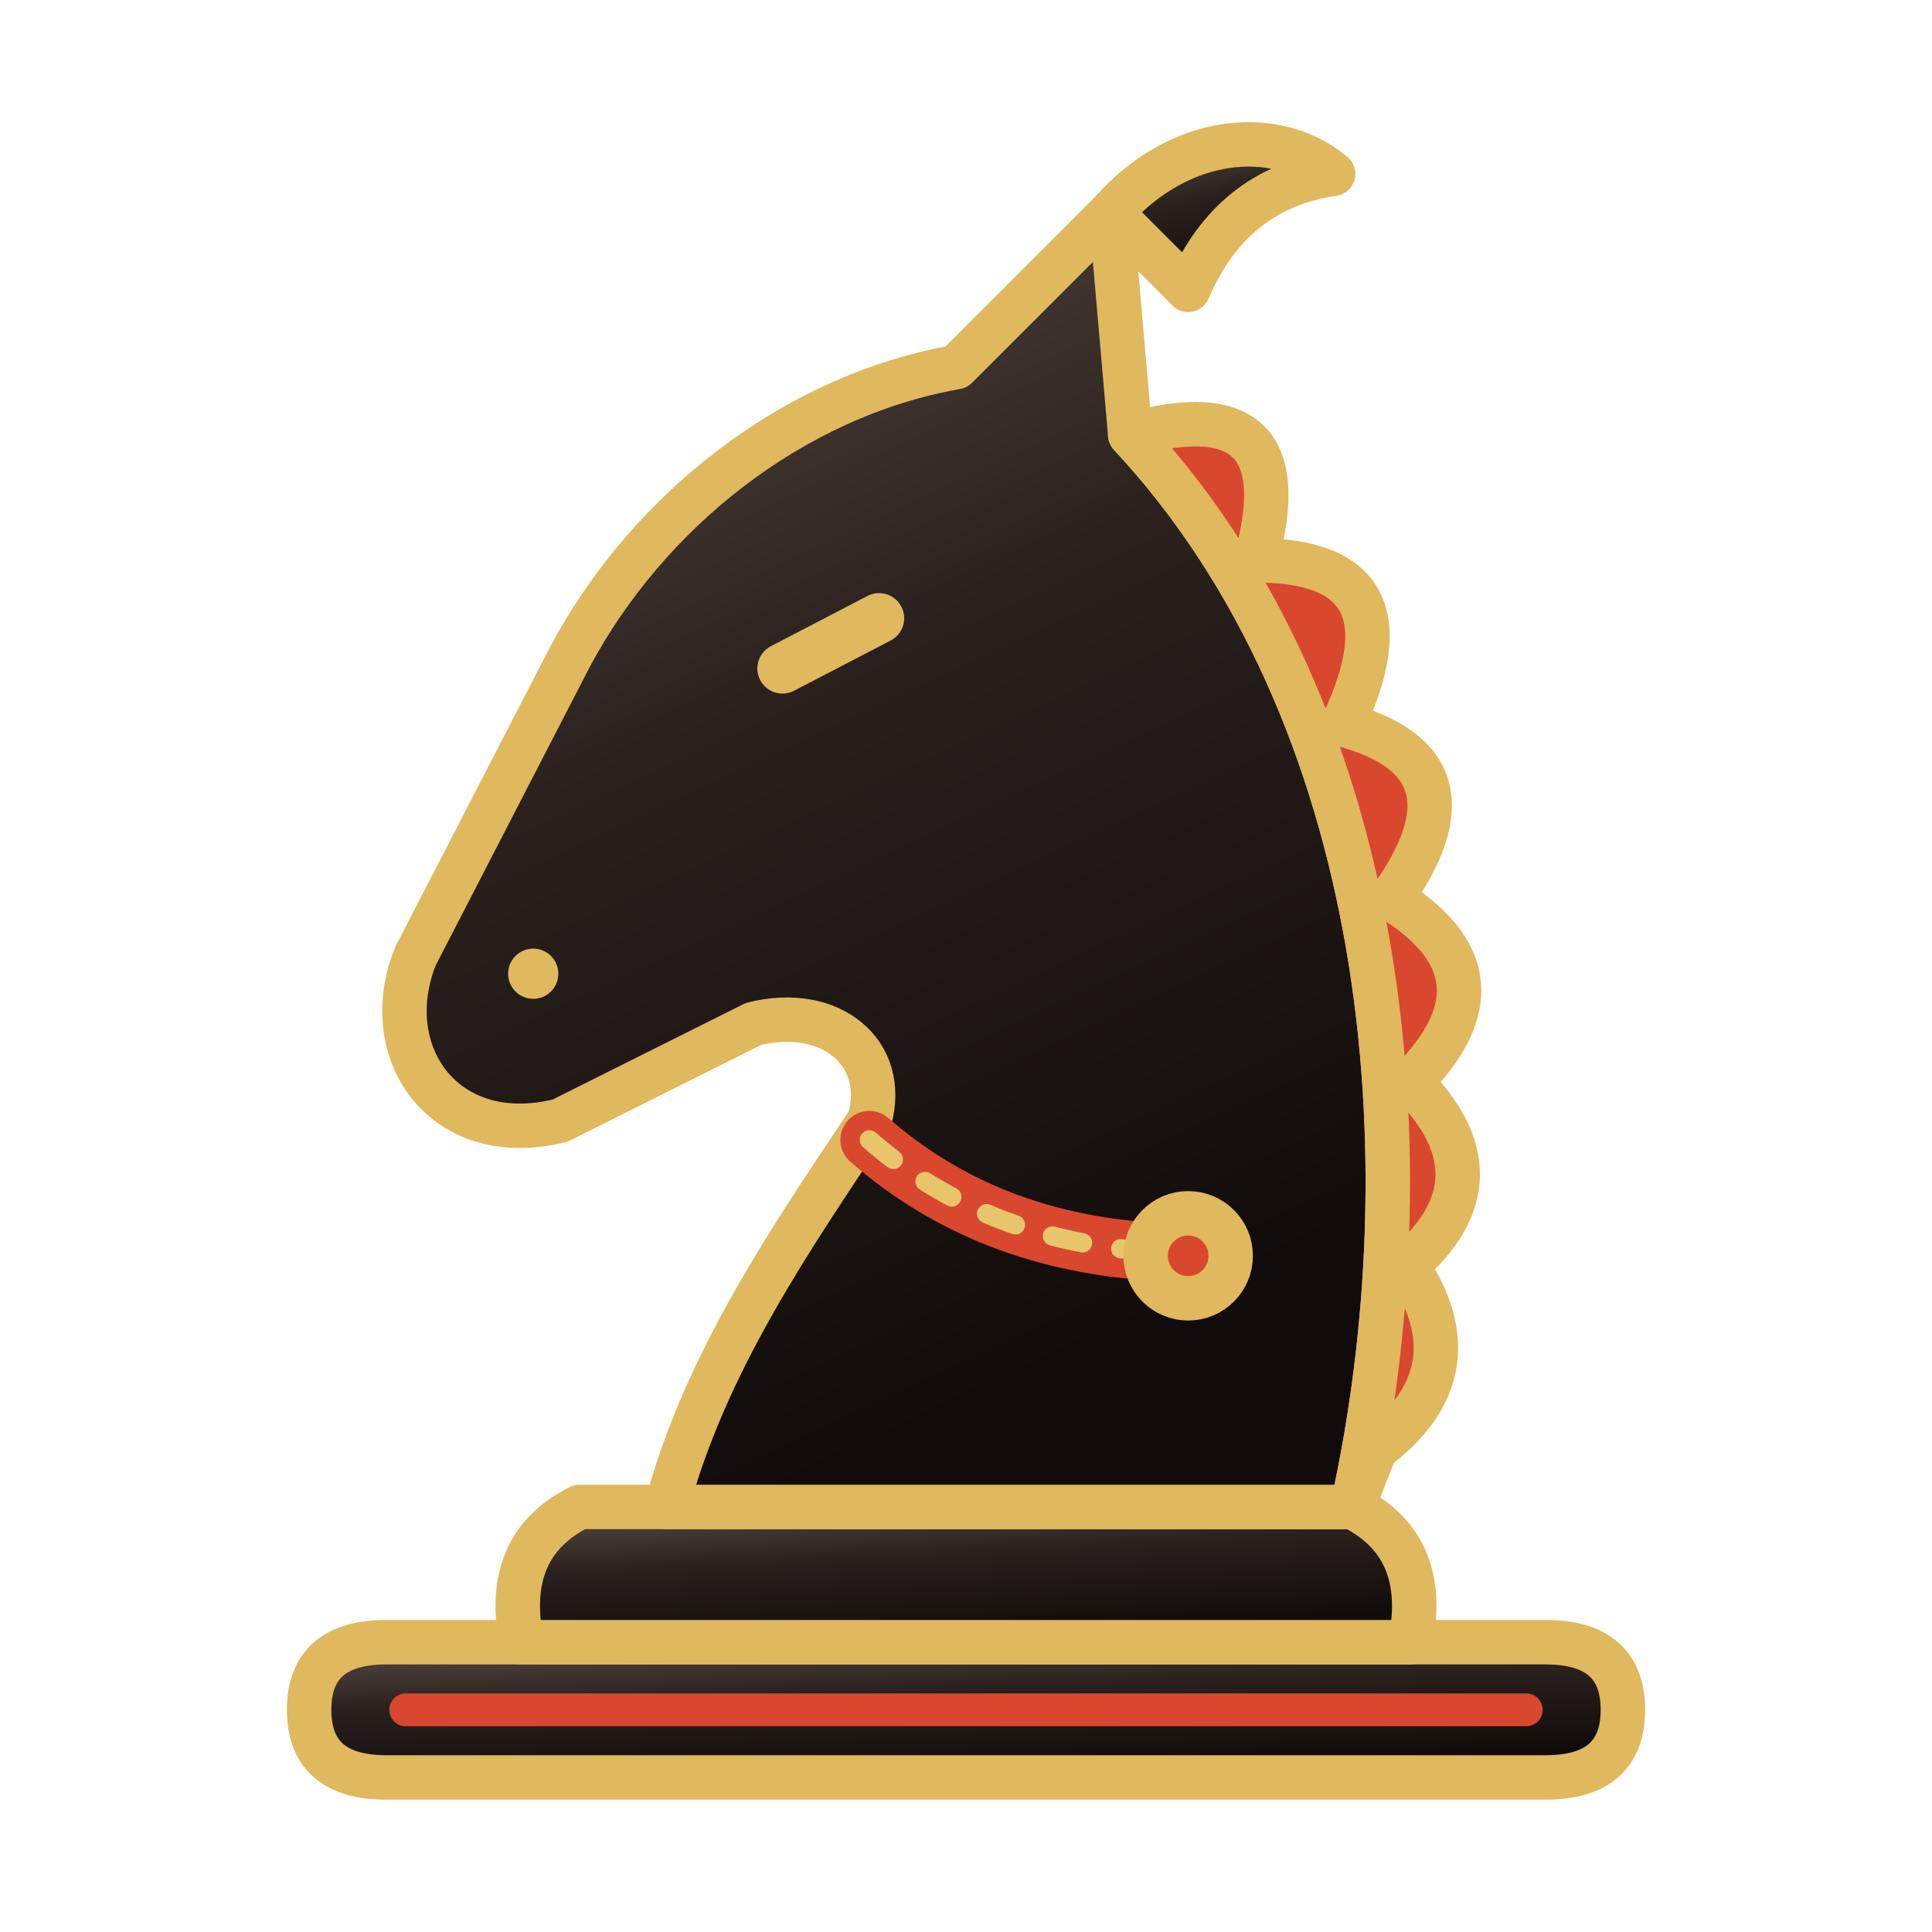
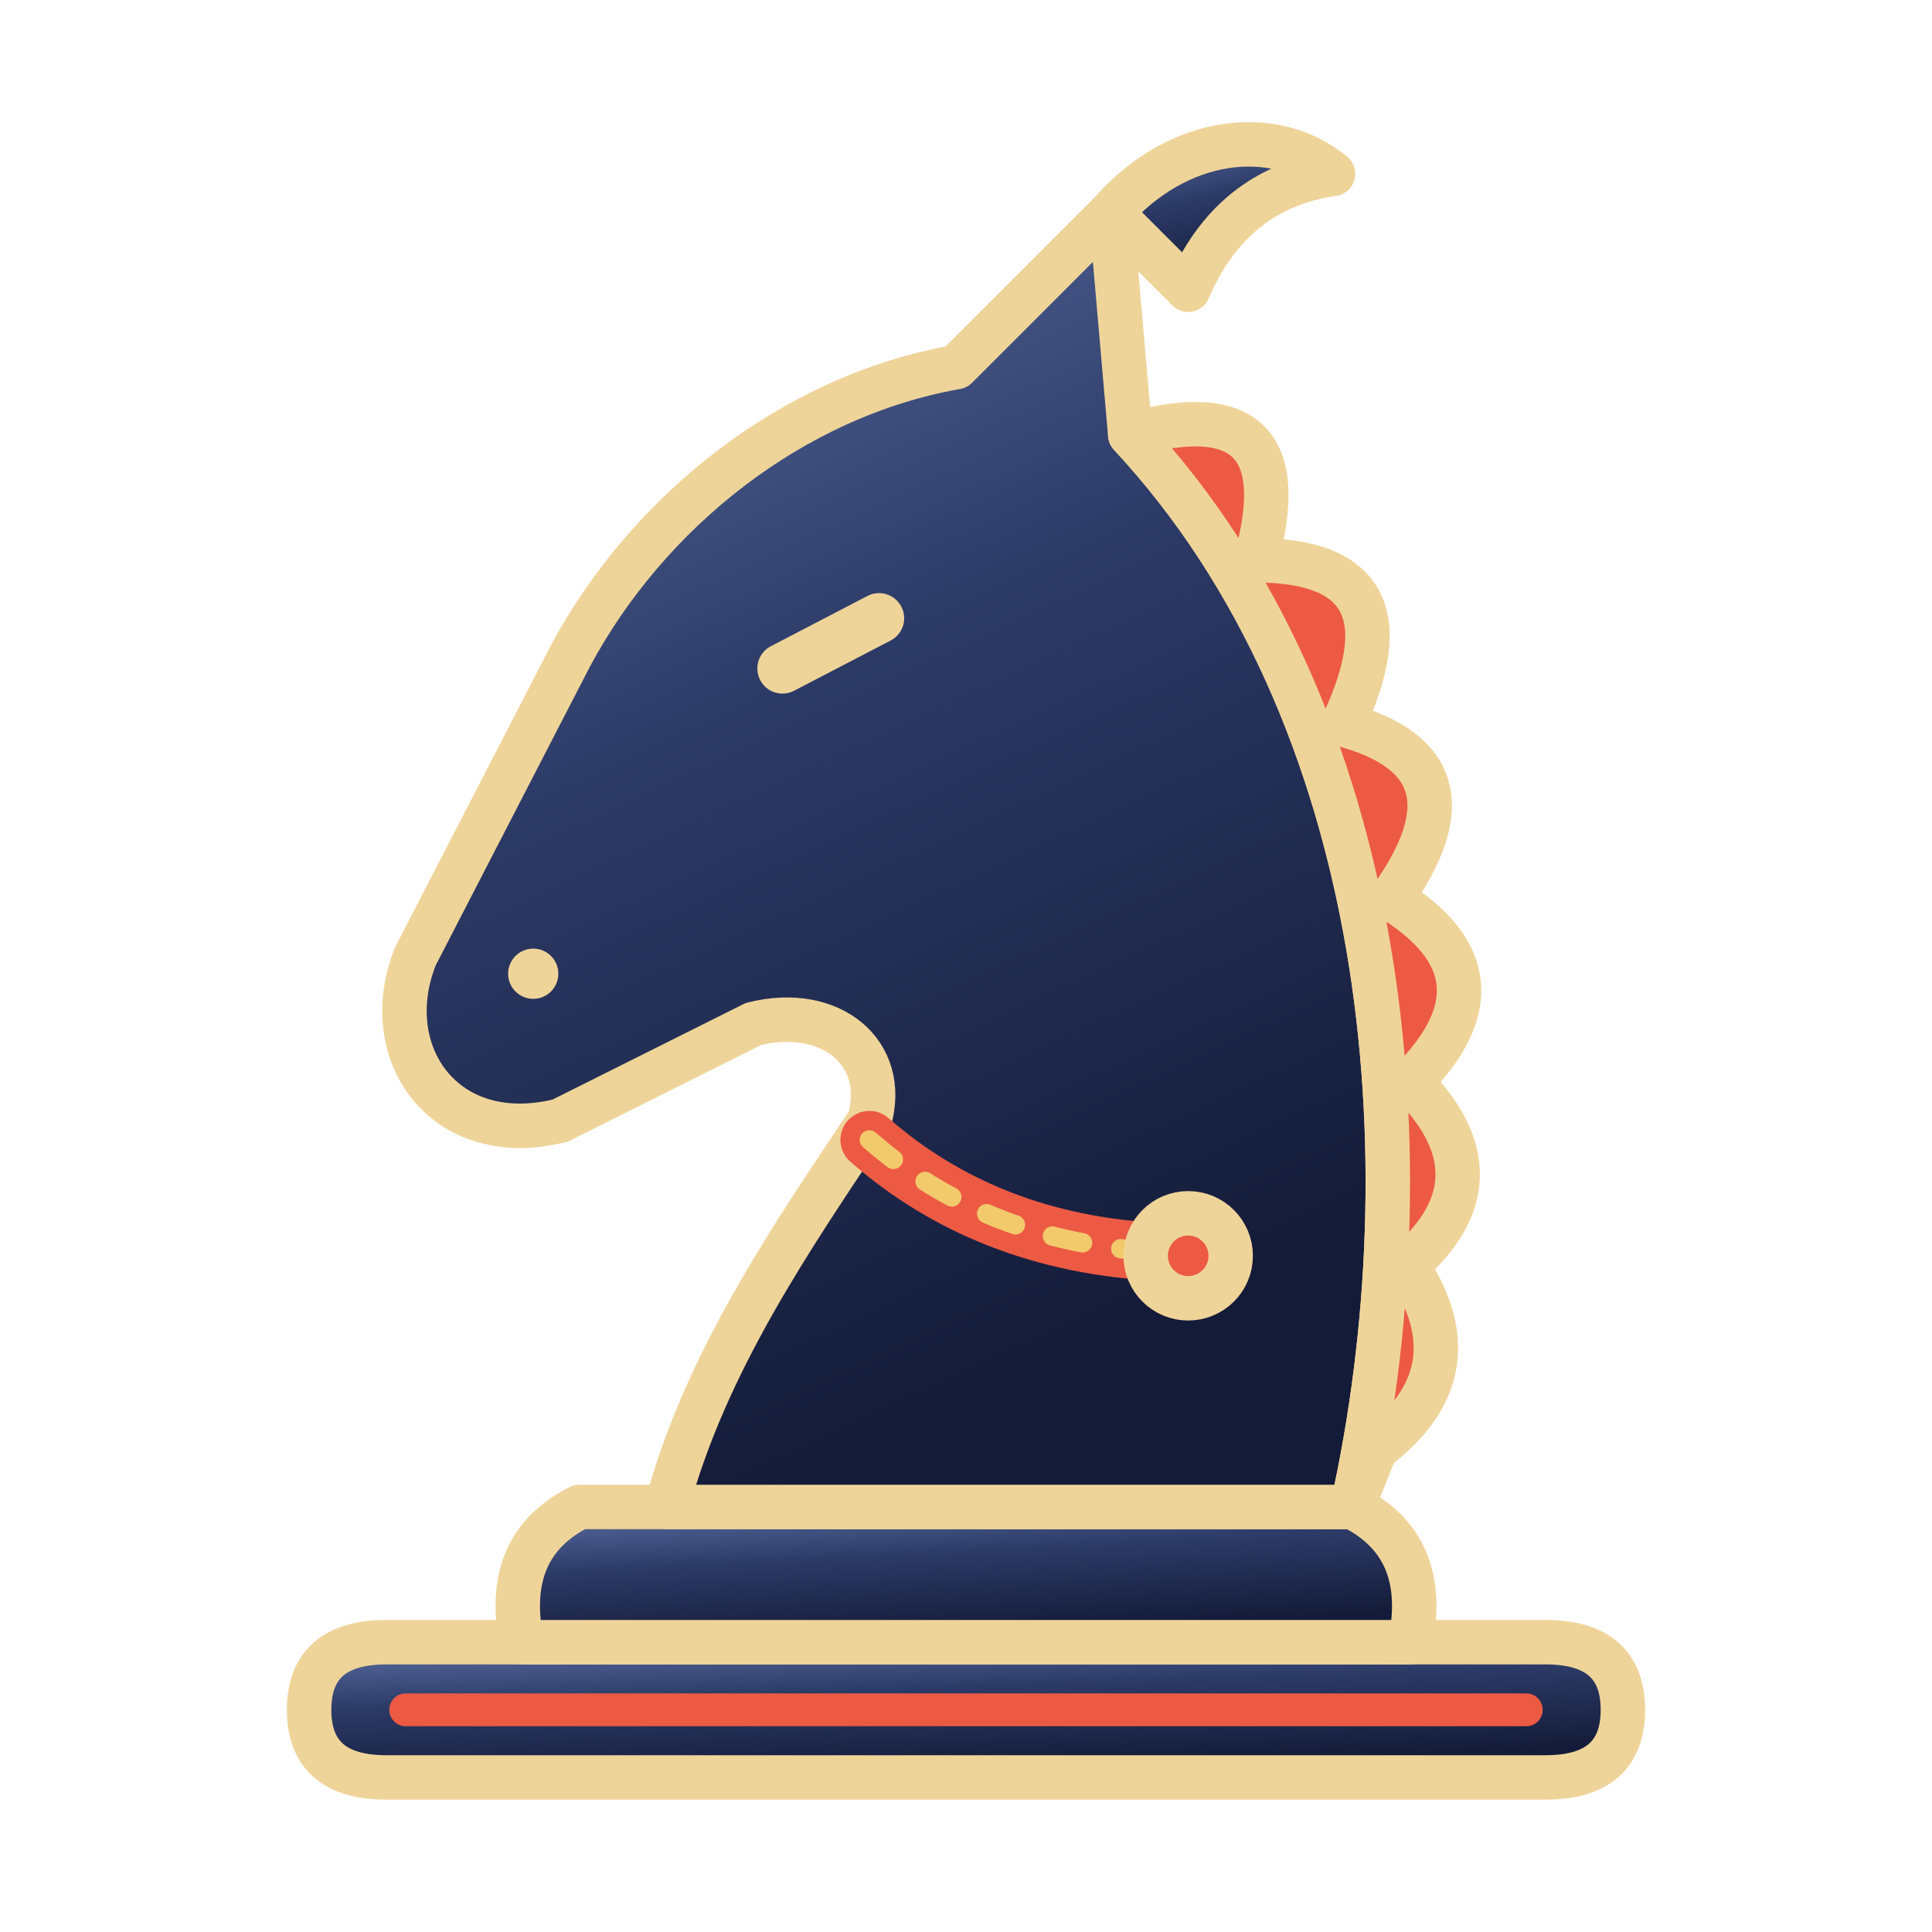
<svg xmlns="http://www.w3.org/2000/svg" viewBox="0 0 100 100">
  <defs>
    <linearGradient id="g" x1="0" y1="0" x2="0.35" y2="1">
-       <stop offset="0" stop-color="#5a4c45" />
-       <stop offset="0.45" stop-color="#2a211e" />
-       <stop offset="1" stop-color="#110c0b" />
+       <stop offset="0" stop-color="#5d71a6" />
+       <stop offset="0.45" stop-color="#2c3a66" />
+       <stop offset="1" stop-color="#141b38" />
    </linearGradient>
  </defs>
-   <g stroke="#e0b85e" stroke-width="2.3" stroke-linejoin="round">
+   <g stroke="#efd49a" stroke-width="2.3" stroke-linejoin="round">
    <path d="M20 92H80Q84 92 84 88.5Q84 85 80 85H20Q16 85 16 88.5Q16 92 20 92Z" fill="url(#g)" />
-     <path d="M21 88.5H79" stroke="#d9472f" stroke-width="1.7" stroke-linecap="round" />
+     <path d="M21 88.5H79" stroke="#ec5a44" stroke-width="1.7" stroke-linecap="round" />
    <path d="M27 85H73Q74 80 70 78H30Q26 80 27 85Z" fill="url(#g)" />
    <path d="M70 78C74 60 72 37 58.5 22.5L57.5 11L49.5 19C41 20.5 33.5 26.5 29.5 34L21.5 49.5C19.5 54.5 23 59.5 29 58L39 53C43 52 46 54.5 45 58C41 64 36.5 70.5 34.5 78Z" fill="url(#g)" />
-     <path d="M58.5 22.5Q67.5 20 65 29Q73.5 29 69.5 37.5Q77 39.5 72 46.5Q78.5 50.5 73 56Q78 61 72.8 65.5Q76.5 71 71.2 75L70 78C74 60 72 37 58.5 22.5Z" fill="#d9472f" />
-     <path d="M40.5 34.6L45.5 32" fill="none" stroke="#e0b85e" stroke-width="2.6" stroke-linecap="round" />
-     <circle cx="27.6" cy="50.4" r="1.3" fill="#e0b85e" stroke="none" />
-     <path d="M45 59C49 62.5 54 64.5 60 64.8" fill="none" stroke="#d9472f" stroke-width="3" stroke-linecap="round" />
-     <path d="M45 59C49 62.5 54 64.5 60 64.8" fill="none" stroke="#e8c46a" stroke-width="1" stroke-dasharray="1.6 2" stroke-linecap="round" />
-     <circle cx="61.5" cy="65" r="2.2" fill="#d9472f" />
+     <path d="M58.5 22.5Q67.5 20 65 29Q73.5 29 69.5 37.5Q77 39.5 72 46.5Q78.5 50.5 73 56Q78 61 72.8 65.5Q76.5 71 71.2 75L70 78C74 60 72 37 58.5 22.5Z" fill="#ec5a44" />
+     <path d="M40.5 34.6L45.5 32" fill="none" stroke="#efd49a" stroke-width="2.6" stroke-linecap="round" />
+     <circle cx="27.6" cy="50.4" r="1.3" fill="#efd49a" stroke="none" />
+     <path d="M45 59C49 62.5 54 64.5 60 64.8" fill="none" stroke="#ec5a44" stroke-width="3" stroke-linecap="round" />
+     <path d="M45 59C49 62.5 54 64.5 60 64.8" fill="none" stroke="#f2ca6c" stroke-width="1" stroke-dasharray="1.6 2" stroke-linecap="round" />
+     <circle cx="61.5" cy="65" r="2.2" fill="#ec5a44" />
    <path d="M57.5 11C61 7 66 6.5 69 9C65.5 9.5 63 11.5 61.5 15Z" fill="url(#g)" />
  </g>
</svg>
